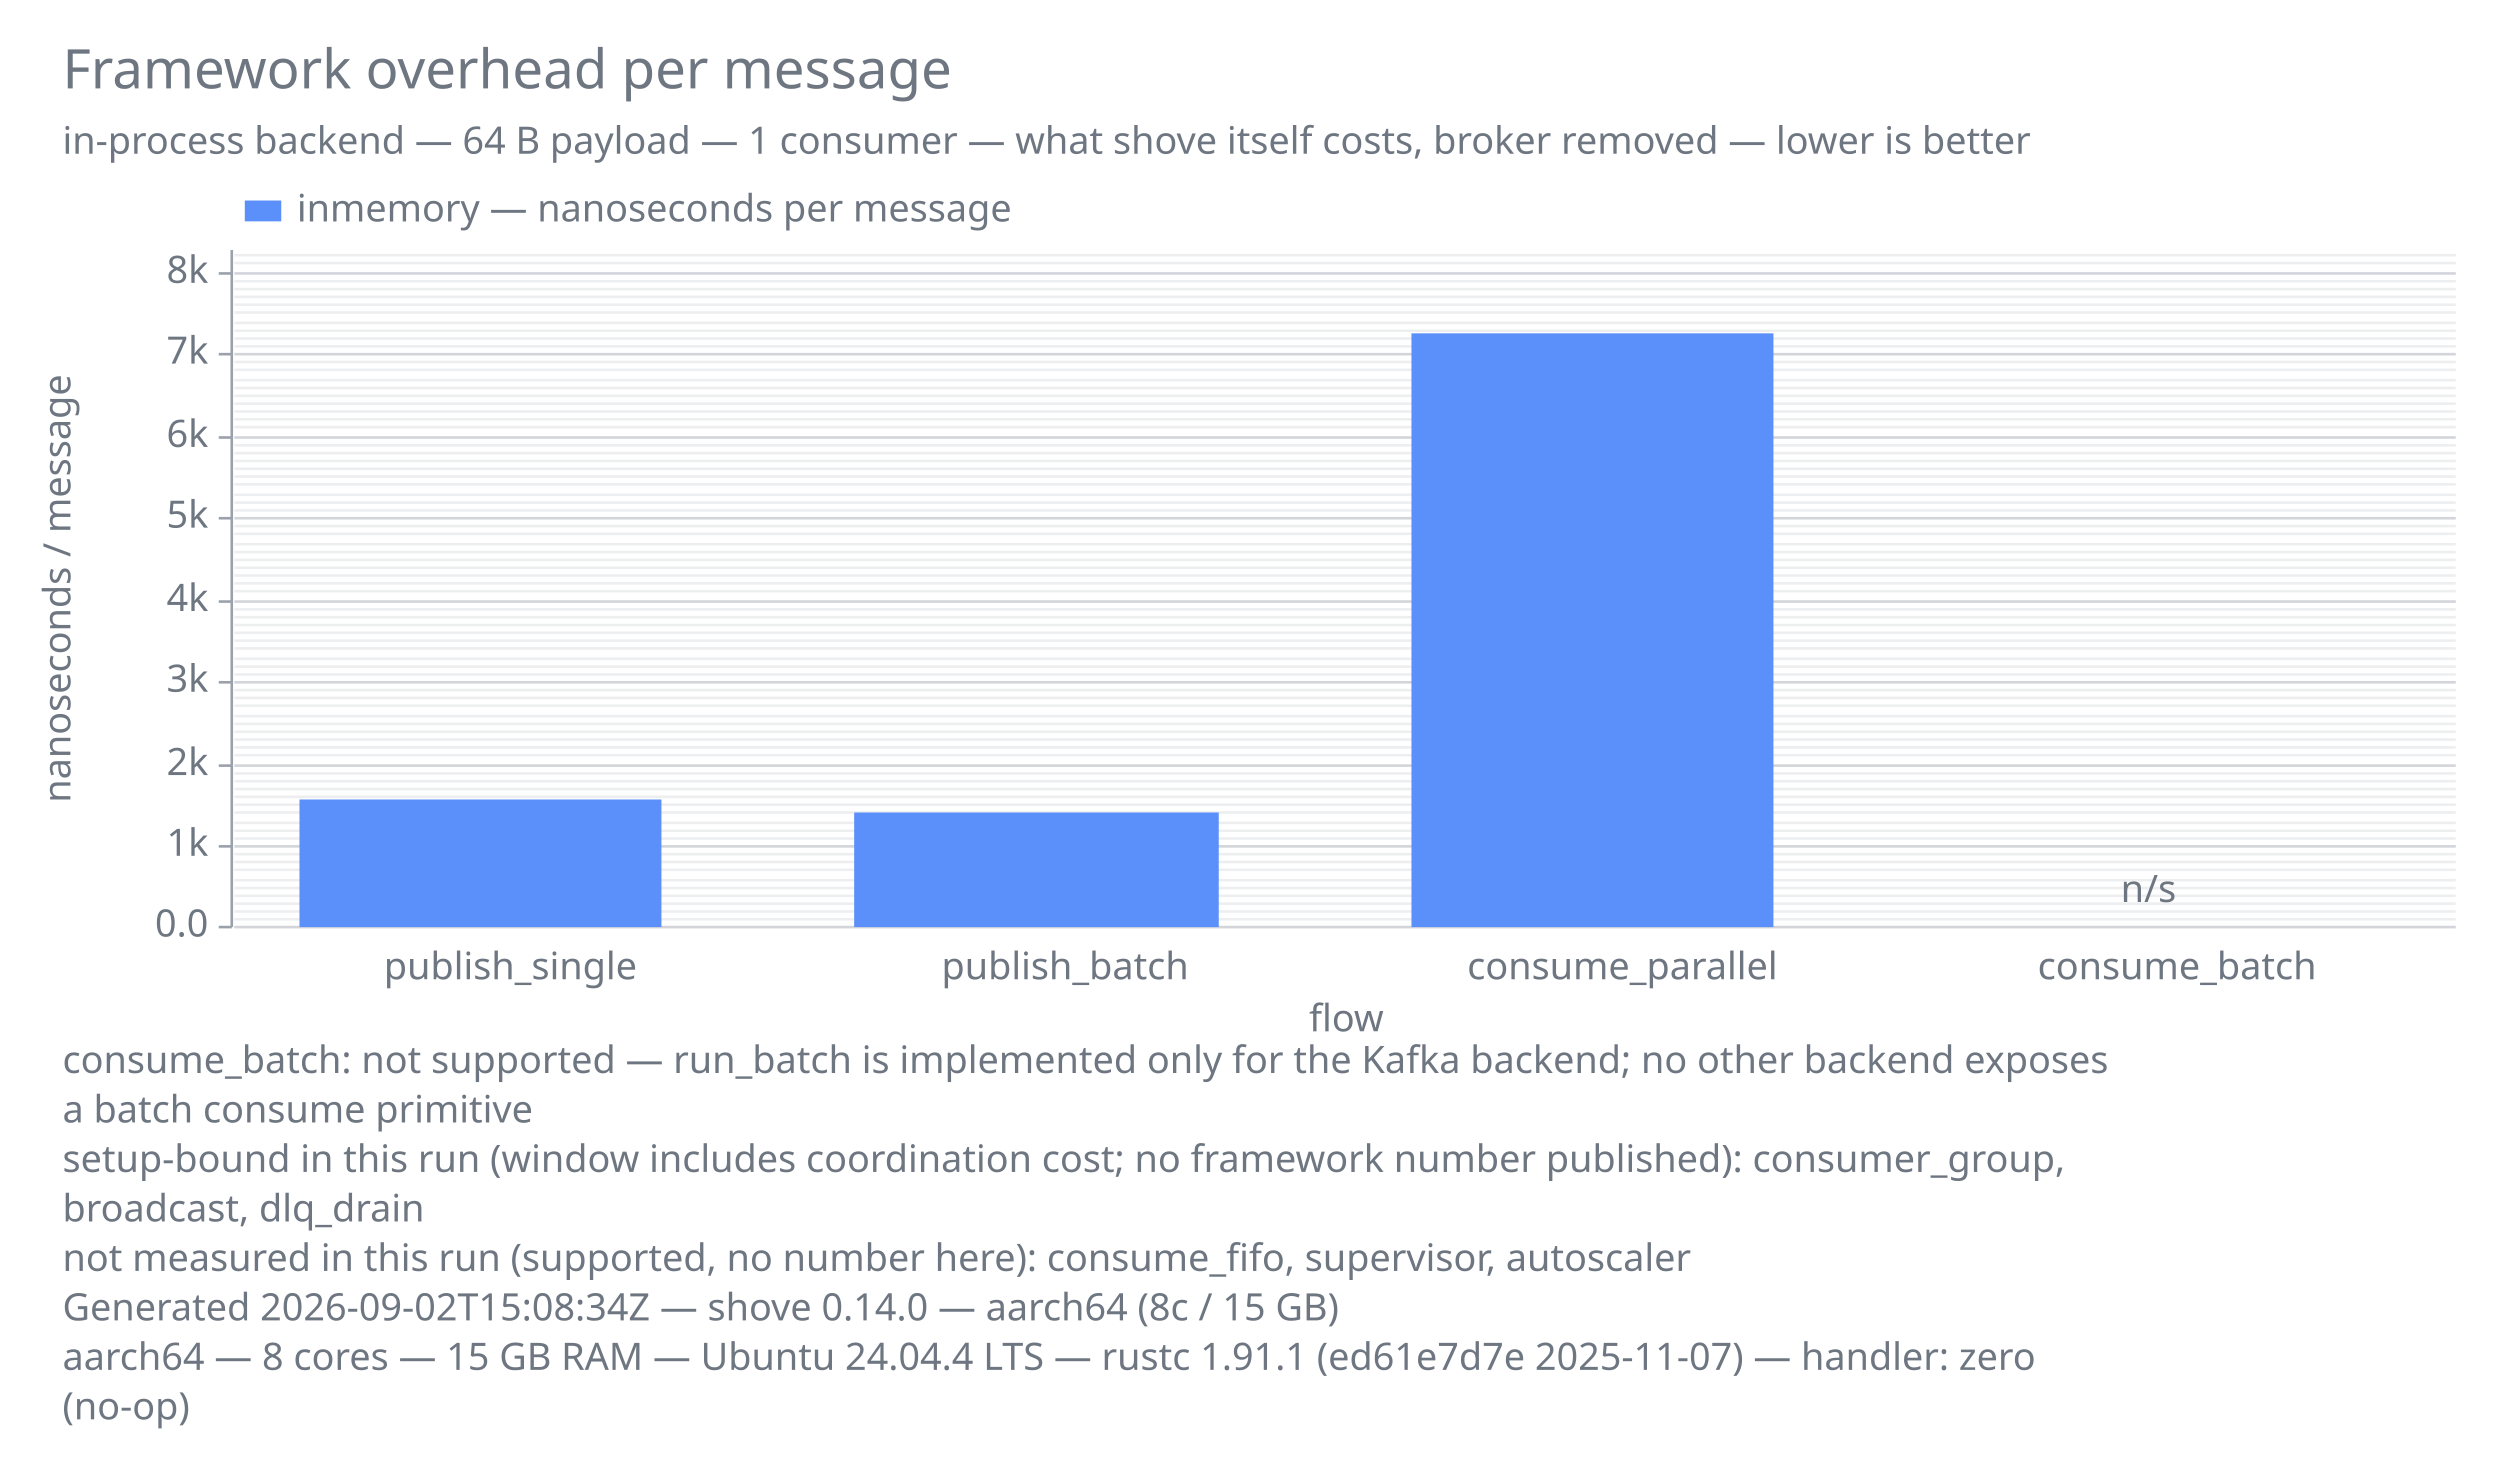
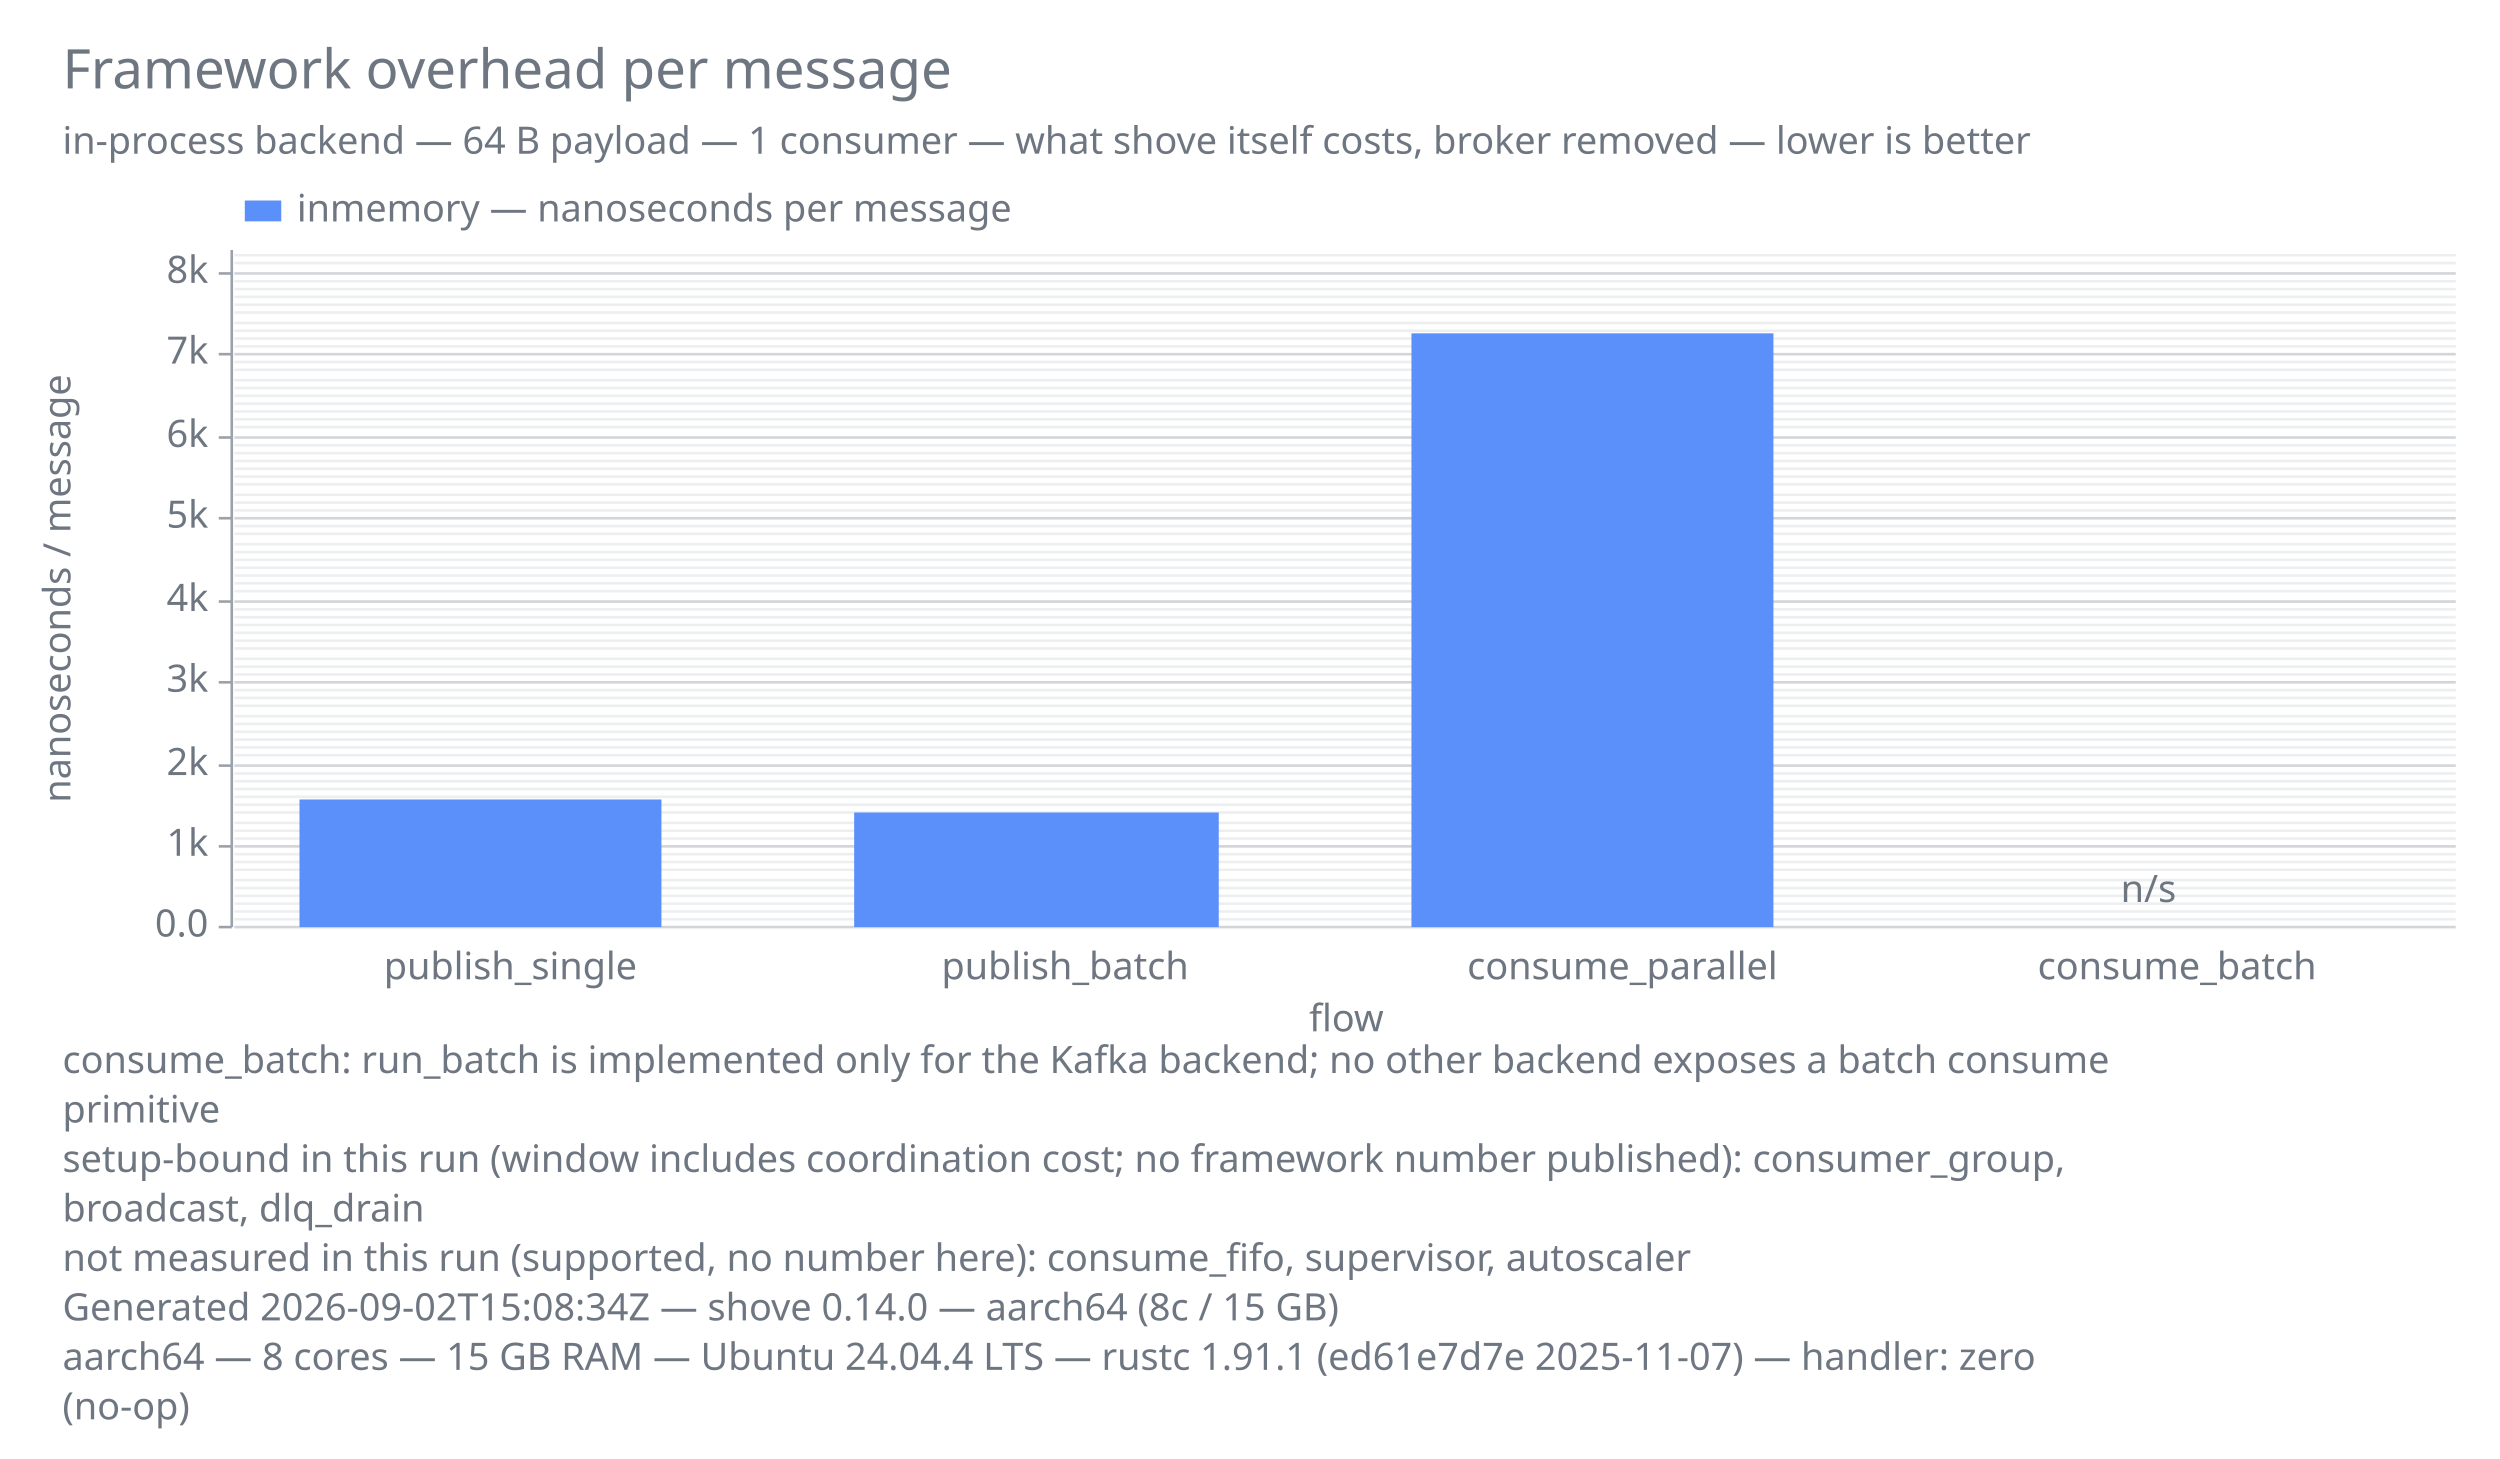
<svg xmlns="http://www.w3.org/2000/svg" width="960" height="560" viewBox="0 0 960 560">
  <text x="24" y="18" dy="0.76em" text-anchor="start" font-family="sans-serif" font-size="20.968" opacity="1" fill="#6E7681">
Framework overhead per message
</text>
  <text x="24" y="48" dy="0.76em" text-anchor="start" font-family="sans-serif" font-size="14.516" opacity="1" fill="#6E7681">
in-process backend — 64 B payload — 1 consumer — what shove itself costs, broker removed — lower is better
</text>
  <text x="24" y="401" dy="0.76em" text-anchor="start" font-family="sans-serif" font-size="14.516" opacity="1" fill="#6E7681">
- consume_batch: not supported — run_batch is implemented only for the Kafka backend; no other backend exposes
+ consume_batch: run_batch is implemented only for the Kafka backend; no other backend exposes a batch consume
</text>
  <text x="24" y="420" dy="0.76em" text-anchor="start" font-family="sans-serif" font-size="14.516" opacity="1" fill="#6E7681">
- a batch consume primitive
+ primitive
</text>
  <text x="24" y="439" dy="0.76em" text-anchor="start" font-family="sans-serif" font-size="14.516" opacity="1" fill="#6E7681">
setup-bound in this run (window includes coordination cost; no framework number published): consumer_group,
</text>
  <text x="24" y="458" dy="0.76em" text-anchor="start" font-family="sans-serif" font-size="14.516" opacity="1" fill="#6E7681">
broadcast, dlq_drain
</text>
  <text x="24" y="477" dy="0.76em" text-anchor="start" font-family="sans-serif" font-size="14.516" opacity="1" fill="#6E7681">
not measured in this run (supported, no number here): consume_fifo, supervisor, autoscaler
</text>
  <text x="24" y="496" dy="0.76em" text-anchor="start" font-family="sans-serif" font-size="14.516" opacity="1" fill="#6E7681">
Generated 2026-09-02T15:08:34Z — shove 0.14.0 — aarch64 (8c / 15 GB)
</text>
  <text x="24" y="515" dy="0.76em" text-anchor="start" font-family="sans-serif" font-size="14.516" opacity="1" fill="#6E7681">
aarch64 — 8 cores — 15 GB RAM — Ubuntu 24.04.4 LTS — rustc 1.91.1 (ed61e7d7e 2025-11-07) — handler: zero
</text>
  <text x="24" y="534" dy="0.76em" text-anchor="start" font-family="sans-serif" font-size="14.516" opacity="1" fill="#6E7681">
(no-op)
</text>
  <line opacity="0.18" stroke="#9AA1AA" stroke-width="1" x1="90" y1="356" x2="943" y2="356" />
  <line opacity="0.18" stroke="#9AA1AA" stroke-width="1" x1="90" y1="353" x2="943" y2="353" />
  <line opacity="0.18" stroke="#9AA1AA" stroke-width="1" x1="90" y1="350" x2="943" y2="350" />
  <line opacity="0.18" stroke="#9AA1AA" stroke-width="1" x1="90" y1="347" x2="943" y2="347" />
  <line opacity="0.18" stroke="#9AA1AA" stroke-width="1" x1="90" y1="344" x2="943" y2="344" />
  <line opacity="0.18" stroke="#9AA1AA" stroke-width="1" x1="90" y1="341" x2="943" y2="341" />
  <line opacity="0.18" stroke="#9AA1AA" stroke-width="1" x1="90" y1="338" x2="943" y2="338" />
  <line opacity="0.18" stroke="#9AA1AA" stroke-width="1" x1="90" y1="334" x2="943" y2="334" />
  <line opacity="0.18" stroke="#9AA1AA" stroke-width="1" x1="90" y1="331" x2="943" y2="331" />
  <line opacity="0.18" stroke="#9AA1AA" stroke-width="1" x1="90" y1="328" x2="943" y2="328" />
  <line opacity="0.18" stroke="#9AA1AA" stroke-width="1" x1="90" y1="325" x2="943" y2="325" />
  <line opacity="0.18" stroke="#9AA1AA" stroke-width="1" x1="90" y1="322" x2="943" y2="322" />
  <line opacity="0.18" stroke="#9AA1AA" stroke-width="1" x1="90" y1="319" x2="943" y2="319" />
  <line opacity="0.18" stroke="#9AA1AA" stroke-width="1" x1="90" y1="316" x2="943" y2="316" />
  <line opacity="0.18" stroke="#9AA1AA" stroke-width="1" x1="90" y1="312" x2="943" y2="312" />
  <line opacity="0.18" stroke="#9AA1AA" stroke-width="1" x1="90" y1="309" x2="943" y2="309" />
  <line opacity="0.18" stroke="#9AA1AA" stroke-width="1" x1="90" y1="306" x2="943" y2="306" />
  <line opacity="0.18" stroke="#9AA1AA" stroke-width="1" x1="90" y1="303" x2="943" y2="303" />
  <line opacity="0.18" stroke="#9AA1AA" stroke-width="1" x1="90" y1="300" x2="943" y2="300" />
  <line opacity="0.18" stroke="#9AA1AA" stroke-width="1" x1="90" y1="297" x2="943" y2="297" />
  <line opacity="0.18" stroke="#9AA1AA" stroke-width="1" x1="90" y1="294" x2="943" y2="294" />
  <line opacity="0.18" stroke="#9AA1AA" stroke-width="1" x1="90" y1="290" x2="943" y2="290" />
  <line opacity="0.18" stroke="#9AA1AA" stroke-width="1" x1="90" y1="287" x2="943" y2="287" />
  <line opacity="0.18" stroke="#9AA1AA" stroke-width="1" x1="90" y1="284" x2="943" y2="284" />
  <line opacity="0.18" stroke="#9AA1AA" stroke-width="1" x1="90" y1="281" x2="943" y2="281" />
  <line opacity="0.18" stroke="#9AA1AA" stroke-width="1" x1="90" y1="278" x2="943" y2="278" />
  <line opacity="0.18" stroke="#9AA1AA" stroke-width="1" x1="90" y1="275" x2="943" y2="275" />
  <line opacity="0.18" stroke="#9AA1AA" stroke-width="1" x1="90" y1="271" x2="943" y2="271" />
  <line opacity="0.18" stroke="#9AA1AA" stroke-width="1" x1="90" y1="268" x2="943" y2="268" />
  <line opacity="0.18" stroke="#9AA1AA" stroke-width="1" x1="90" y1="265" x2="943" y2="265" />
  <line opacity="0.18" stroke="#9AA1AA" stroke-width="1" x1="90" y1="262" x2="943" y2="262" />
  <line opacity="0.18" stroke="#9AA1AA" stroke-width="1" x1="90" y1="259" x2="943" y2="259" />
  <line opacity="0.18" stroke="#9AA1AA" stroke-width="1" x1="90" y1="256" x2="943" y2="256" />
  <line opacity="0.18" stroke="#9AA1AA" stroke-width="1" x1="90" y1="253" x2="943" y2="253" />
  <line opacity="0.18" stroke="#9AA1AA" stroke-width="1" x1="90" y1="249" x2="943" y2="249" />
  <line opacity="0.18" stroke="#9AA1AA" stroke-width="1" x1="90" y1="246" x2="943" y2="246" />
  <line opacity="0.18" stroke="#9AA1AA" stroke-width="1" x1="90" y1="243" x2="943" y2="243" />
  <line opacity="0.18" stroke="#9AA1AA" stroke-width="1" x1="90" y1="240" x2="943" y2="240" />
  <line opacity="0.18" stroke="#9AA1AA" stroke-width="1" x1="90" y1="237" x2="943" y2="237" />
  <line opacity="0.18" stroke="#9AA1AA" stroke-width="1" x1="90" y1="234" x2="943" y2="234" />
  <line opacity="0.18" stroke="#9AA1AA" stroke-width="1" x1="90" y1="231" x2="943" y2="231" />
  <line opacity="0.18" stroke="#9AA1AA" stroke-width="1" x1="90" y1="227" x2="943" y2="227" />
  <line opacity="0.18" stroke="#9AA1AA" stroke-width="1" x1="90" y1="224" x2="943" y2="224" />
  <line opacity="0.18" stroke="#9AA1AA" stroke-width="1" x1="90" y1="221" x2="943" y2="221" />
  <line opacity="0.18" stroke="#9AA1AA" stroke-width="1" x1="90" y1="218" x2="943" y2="218" />
  <line opacity="0.18" stroke="#9AA1AA" stroke-width="1" x1="90" y1="215" x2="943" y2="215" />
  <line opacity="0.18" stroke="#9AA1AA" stroke-width="1" x1="90" y1="212" x2="943" y2="212" />
  <line opacity="0.18" stroke="#9AA1AA" stroke-width="1" x1="90" y1="209" x2="943" y2="209" />
  <line opacity="0.18" stroke="#9AA1AA" stroke-width="1" x1="90" y1="205" x2="943" y2="205" />
  <line opacity="0.18" stroke="#9AA1AA" stroke-width="1" x1="90" y1="202" x2="943" y2="202" />
  <line opacity="0.18" stroke="#9AA1AA" stroke-width="1" x1="90" y1="199" x2="943" y2="199" />
  <line opacity="0.18" stroke="#9AA1AA" stroke-width="1" x1="90" y1="196" x2="943" y2="196" />
  <line opacity="0.18" stroke="#9AA1AA" stroke-width="1" x1="90" y1="193" x2="943" y2="193" />
  <line opacity="0.18" stroke="#9AA1AA" stroke-width="1" x1="90" y1="190" x2="943" y2="190" />
  <line opacity="0.18" stroke="#9AA1AA" stroke-width="1" x1="90" y1="186" x2="943" y2="186" />
  <line opacity="0.18" stroke="#9AA1AA" stroke-width="1" x1="90" y1="183" x2="943" y2="183" />
  <line opacity="0.18" stroke="#9AA1AA" stroke-width="1" x1="90" y1="180" x2="943" y2="180" />
  <line opacity="0.18" stroke="#9AA1AA" stroke-width="1" x1="90" y1="177" x2="943" y2="177" />
  <line opacity="0.18" stroke="#9AA1AA" stroke-width="1" x1="90" y1="174" x2="943" y2="174" />
  <line opacity="0.18" stroke="#9AA1AA" stroke-width="1" x1="90" y1="171" x2="943" y2="171" />
  <line opacity="0.18" stroke="#9AA1AA" stroke-width="1" x1="90" y1="168" x2="943" y2="168" />
  <line opacity="0.18" stroke="#9AA1AA" stroke-width="1" x1="90" y1="164" x2="943" y2="164" />
  <line opacity="0.18" stroke="#9AA1AA" stroke-width="1" x1="90" y1="161" x2="943" y2="161" />
  <line opacity="0.18" stroke="#9AA1AA" stroke-width="1" x1="90" y1="158" x2="943" y2="158" />
  <line opacity="0.18" stroke="#9AA1AA" stroke-width="1" x1="90" y1="155" x2="943" y2="155" />
  <line opacity="0.18" stroke="#9AA1AA" stroke-width="1" x1="90" y1="152" x2="943" y2="152" />
  <line opacity="0.18" stroke="#9AA1AA" stroke-width="1" x1="90" y1="149" x2="943" y2="149" />
  <line opacity="0.18" stroke="#9AA1AA" stroke-width="1" x1="90" y1="146" x2="943" y2="146" />
  <line opacity="0.18" stroke="#9AA1AA" stroke-width="1" x1="90" y1="142" x2="943" y2="142" />
  <line opacity="0.18" stroke="#9AA1AA" stroke-width="1" x1="90" y1="139" x2="943" y2="139" />
  <line opacity="0.18" stroke="#9AA1AA" stroke-width="1" x1="90" y1="136" x2="943" y2="136" />
  <line opacity="0.18" stroke="#9AA1AA" stroke-width="1" x1="90" y1="133" x2="943" y2="133" />
  <line opacity="0.18" stroke="#9AA1AA" stroke-width="1" x1="90" y1="130" x2="943" y2="130" />
  <line opacity="0.18" stroke="#9AA1AA" stroke-width="1" x1="90" y1="127" x2="943" y2="127" />
  <line opacity="0.18" stroke="#9AA1AA" stroke-width="1" x1="90" y1="124" x2="943" y2="124" />
  <line opacity="0.18" stroke="#9AA1AA" stroke-width="1" x1="90" y1="120" x2="943" y2="120" />
  <line opacity="0.18" stroke="#9AA1AA" stroke-width="1" x1="90" y1="117" x2="943" y2="117" />
  <line opacity="0.18" stroke="#9AA1AA" stroke-width="1" x1="90" y1="114" x2="943" y2="114" />
  <line opacity="0.18" stroke="#9AA1AA" stroke-width="1" x1="90" y1="111" x2="943" y2="111" />
  <line opacity="0.18" stroke="#9AA1AA" stroke-width="1" x1="90" y1="108" x2="943" y2="108" />
  <line opacity="0.18" stroke="#9AA1AA" stroke-width="1" x1="90" y1="105" x2="943" y2="105" />
  <line opacity="0.18" stroke="#9AA1AA" stroke-width="1" x1="90" y1="101" x2="943" y2="101" />
  <line opacity="0.18" stroke="#9AA1AA" stroke-width="1" x1="90" y1="98" x2="943" y2="98" />
  <text x="16" y="226" dy="0.76em" text-anchor="middle" font-family="sans-serif" font-size="14.516" opacity="1" fill="#6E7681" transform="rotate(270, 16, 226)">
nanoseconds / message
</text>
  <line opacity="0.32" stroke="#9AA1AA" stroke-width="1" x1="90" y1="356" x2="943" y2="356" />
  <line opacity="0.32" stroke="#9AA1AA" stroke-width="1" x1="90" y1="325" x2="943" y2="325" />
  <line opacity="0.32" stroke="#9AA1AA" stroke-width="1" x1="90" y1="294" x2="943" y2="294" />
  <line opacity="0.32" stroke="#9AA1AA" stroke-width="1" x1="90" y1="262" x2="943" y2="262" />
  <line opacity="0.32" stroke="#9AA1AA" stroke-width="1" x1="90" y1="231" x2="943" y2="231" />
  <line opacity="0.32" stroke="#9AA1AA" stroke-width="1" x1="90" y1="199" x2="943" y2="199" />
  <line opacity="0.32" stroke="#9AA1AA" stroke-width="1" x1="90" y1="168" x2="943" y2="168" />
  <line opacity="0.32" stroke="#9AA1AA" stroke-width="1" x1="90" y1="136" x2="943" y2="136" />
  <line opacity="0.32" stroke="#9AA1AA" stroke-width="1" x1="90" y1="105" x2="943" y2="105" />
  <polyline fill="none" opacity="1" stroke="#9AA1AA" stroke-width="1" points="89,96 89,356 " />
  <text x="80" y="356" dy="0.5ex" text-anchor="end" font-family="sans-serif" font-size="14.516" opacity="1" fill="#6E7681">
0.0
</text>
  <polyline fill="none" opacity="1" stroke="#9AA1AA" stroke-width="1" points="84,356 89,356 " />
  <text x="80" y="325" dy="0.5ex" text-anchor="end" font-family="sans-serif" font-size="14.516" opacity="1" fill="#6E7681">
1k
</text>
  <polyline fill="none" opacity="1" stroke="#9AA1AA" stroke-width="1" points="84,325 89,325 " />
  <text x="80" y="294" dy="0.5ex" text-anchor="end" font-family="sans-serif" font-size="14.516" opacity="1" fill="#6E7681">
2k
</text>
  <polyline fill="none" opacity="1" stroke="#9AA1AA" stroke-width="1" points="84,294 89,294 " />
  <text x="80" y="262" dy="0.5ex" text-anchor="end" font-family="sans-serif" font-size="14.516" opacity="1" fill="#6E7681">
3k
</text>
  <polyline fill="none" opacity="1" stroke="#9AA1AA" stroke-width="1" points="84,262 89,262 " />
  <text x="80" y="231" dy="0.5ex" text-anchor="end" font-family="sans-serif" font-size="14.516" opacity="1" fill="#6E7681">
4k
</text>
  <polyline fill="none" opacity="1" stroke="#9AA1AA" stroke-width="1" points="84,231 89,231 " />
  <text x="80" y="199" dy="0.5ex" text-anchor="end" font-family="sans-serif" font-size="14.516" opacity="1" fill="#6E7681">
5k
</text>
  <polyline fill="none" opacity="1" stroke="#9AA1AA" stroke-width="1" points="84,199 89,199 " />
  <text x="80" y="168" dy="0.5ex" text-anchor="end" font-family="sans-serif" font-size="14.516" opacity="1" fill="#6E7681">
6k
</text>
  <polyline fill="none" opacity="1" stroke="#9AA1AA" stroke-width="1" points="84,168 89,168 " />
  <text x="80" y="136" dy="0.5ex" text-anchor="end" font-family="sans-serif" font-size="14.516" opacity="1" fill="#6E7681">
7k
</text>
  <polyline fill="none" opacity="1" stroke="#9AA1AA" stroke-width="1" points="84,136 89,136 " />
  <text x="80" y="105" dy="0.5ex" text-anchor="end" font-family="sans-serif" font-size="14.516" opacity="1" fill="#6E7681">
8k
</text>
  <polyline fill="none" opacity="1" stroke="#9AA1AA" stroke-width="1" points="84,105 89,105 " />
  <rect x="115" y="307" width="139" height="49" opacity="1" fill="#5B8FF9" stroke="none" />
  <rect x="328" y="312" width="140" height="44" opacity="1" fill="#5B8FF9" stroke="none" />
  <rect x="542" y="128" width="139" height="228" opacity="1" fill="#5B8FF9" stroke="none" />
  <text x="825" y="350" dy="-0.5ex" text-anchor="middle" font-family="sans-serif" font-size="14.516" opacity="1" fill="#6E7681">
n/s
</text>
  <text x="196" y="365" dy="0.76em" text-anchor="middle" font-family="sans-serif" font-size="14.516" opacity="1" fill="#6E7681">
publish_single
</text>
  <text x="409" y="365" dy="0.76em" text-anchor="middle" font-family="sans-serif" font-size="14.516" opacity="1" fill="#6E7681">
publish_batch
</text>
  <text x="623" y="365" dy="0.76em" text-anchor="middle" font-family="sans-serif" font-size="14.516" opacity="1" fill="#6E7681">
consume_parallel
</text>
  <text x="836" y="365" dy="0.76em" text-anchor="middle" font-family="sans-serif" font-size="14.516" opacity="1" fill="#6E7681">
consume_batch
</text>
  <text x="517" y="385" dy="0.76em" text-anchor="middle" font-family="sans-serif" font-size="14.516" opacity="1" fill="#6E7681">
flow
</text>
  <rect x="94" y="77" width="14" height="8" opacity="1" fill="#5B8FF9" stroke="none" />
  <text x="114" y="74" dy="0.76em" text-anchor="start" font-family="sans-serif" font-size="14.516" opacity="1" fill="#6E7681">
inmemory — nanoseconds per message
</text>
</svg>
